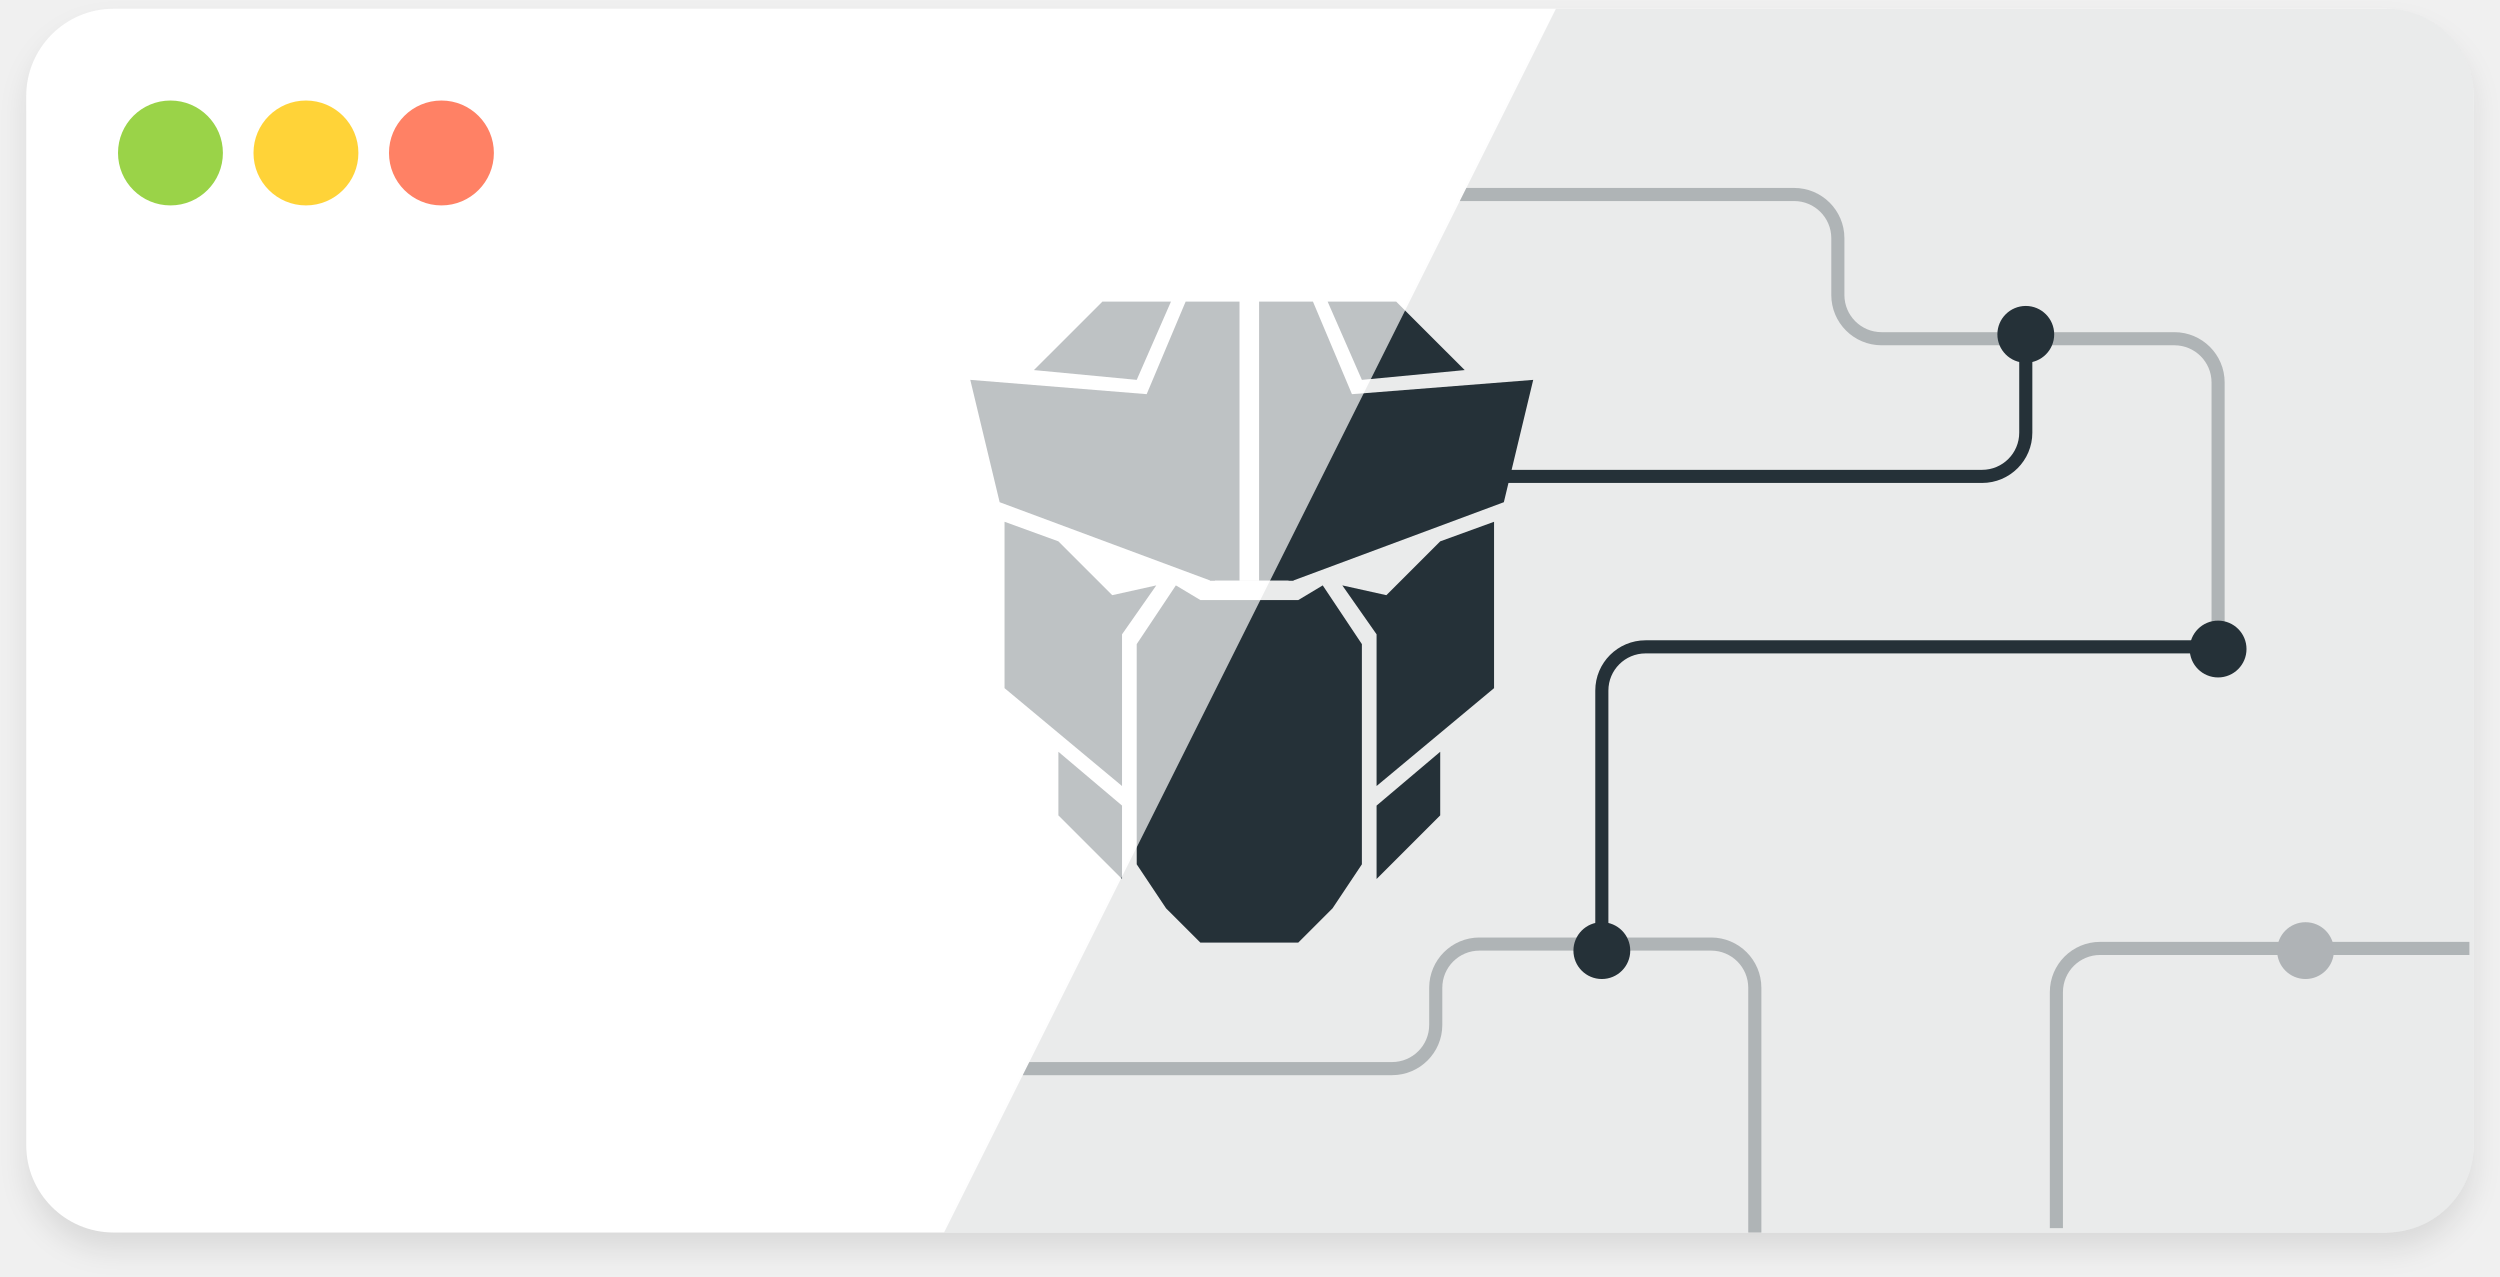
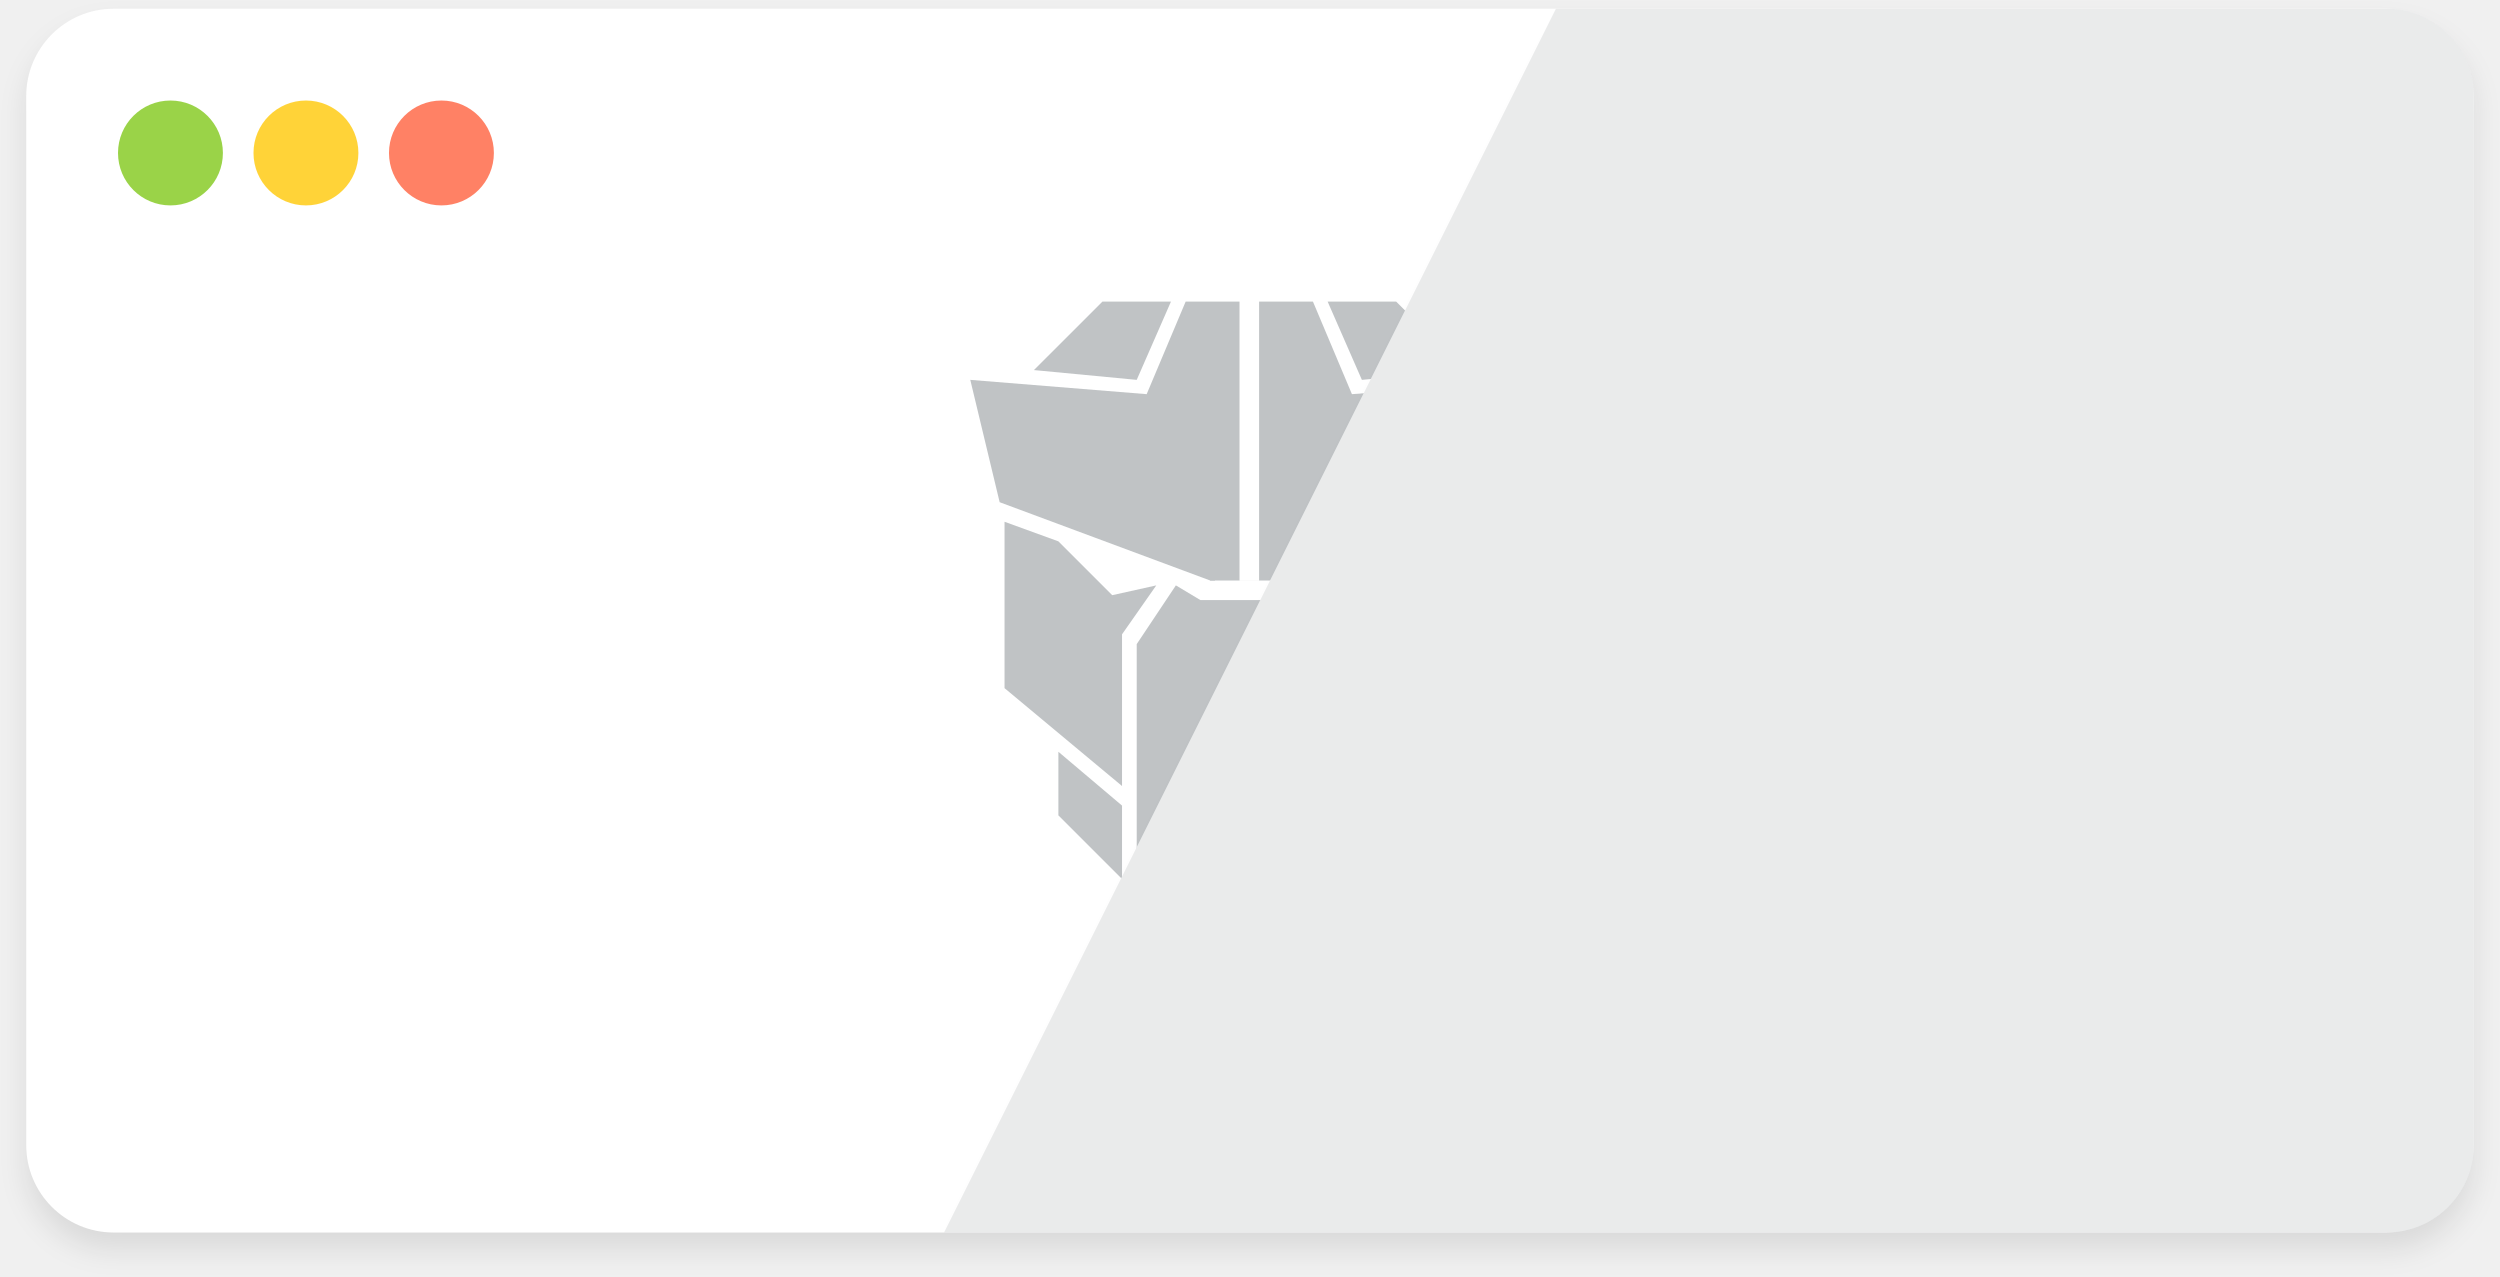
- <svg xmlns="http://www.w3.org/2000/svg" width="572" height="292" viewBox="0 0 572 292" fill="none">
+ <svg xmlns="http://www.w3.org/2000/svg" width="572" height="292" fill="none">
  <g filter="url(#filter0_d)">
-     <rect x="6" y="2" width="560" height="280" rx="20" fill="white" />
+     <rect x="6" y="2" width="560" height="280" rx="20" fill="#fff" />
  </g>
-   <mask id="mask0" mask-type="alpha" maskUnits="userSpaceOnUse" x="6" y="2" width="560" height="280">
-     <rect x="6" y="2" width="560" height="280" rx="20" fill="white" />
+   <mask id="a" maskUnits="userSpaceOnUse" x="6" y="2" width="560" height="280">
+     <rect x="6" y="2" width="560" height="280" rx="20" fill="#fff" />
  </mask>
-   <g mask="url(#mask0)">
-     <g opacity="0.1" filter="url(#filter1_d)">
-       <path d="M356 2H566V282H216L356 2Z" fill="#253138" />
-     </g>
+   <g opacity=".1" filter="url(#filter1_d)" mask="url(#a)">
+     <path d="M356 2h210v280H216L356 2z" fill="#253138" />
  </g>
-   <mask id="mask1" mask-type="alpha" maskUnits="userSpaceOnUse" x="216" y="2" width="350" height="280">
-     <path d="M356 2H566V282H216L356 2Z" fill="black" />
+   <mask id="b" maskUnits="userSpaceOnUse" x="216" y="2" width="350" height="280">
+     <path d="M356 2h210v280H216L356 2z" fill="#000" />
  </mask>
-   <g mask="url(#mask1)">
-     <path opacity="0.3" d="M234 244.5H318.5C324.023 244.5 328.5 240.023 328.5 234.5V226C328.5 220.477 332.977 216 338.5 216H391.5C397.023 216 401.5 220.477 401.5 226V283" stroke="#253138" stroke-width="3" />
-     <path opacity="0.3" d="M333 44.5H410.5C416.023 44.5 420.5 48.977 420.5 54.5V67.5C420.5 73.023 424.977 77.5 430.5 77.5H497.5C503.023 77.5 507.5 81.977 507.5 87.5V151" stroke="#253138" stroke-width="3" />
-     <path d="M344.5 109H453.5C459.023 109 463.5 104.523 463.5 99V77" stroke="#253138" stroke-width="3" />
-     <path d="M366.5 215V158C366.5 152.477 370.977 148 376.5 148H507" stroke="#253138" stroke-width="3" />
-     <path opacity="0.3" d="M470.5 281V227C470.5 221.477 474.977 217 480.5 217H565" stroke="#253138" stroke-width="3" />
+   <g mask="url(#b)">
+     <path opacity=".3" d="M234 244.5h84.5c5.523 0 10-4.477 10-10V226c0-5.523 4.477-10 10-10h53c5.523 0 10 4.477 10 10v57M333 44.5h77.5c5.523 0 10 4.477 10 10v13c0 5.523 4.477 10 10 10h67c5.523 0 10 4.477 10 10V151" stroke="#253138" stroke-width="3" />
+     <path d="M344.5 109h109c5.523 0 10-4.477 10-10V77m-97 138v-57c0-5.523 4.477-10 10-10H507" stroke="#253138" stroke-width="3" />
+     <path opacity=".3" d="M470.5 281v-54c0-5.523 4.477-10 10-10H565" stroke="#253138" stroke-width="3" />
    <circle cx="507.5" cy="148.5" r="6.5" fill="#253138" />
    <circle cx="527.5" cy="217.5" r="6.5" fill="#AFB3B6" />
    <circle cx="366.5" cy="217.5" r="6.5" fill="#253138" />
    <circle cx="463.5" cy="76.5" r="6.5" fill="#253138" />
-     <path d="M317.2 136.176L307.12 133.937L314.96 145.133V179.841L341.84 157.449V119.382L329.52 123.861L317.2 136.176Z" fill="#253138" />
-     <path d="M254.48 136.176L264.56 133.937L256.72 145.133V179.841L229.84 157.449V119.382L242.16 123.861L254.48 136.176Z" fill="#253138" />
-     <path fill-rule="evenodd" clip-rule="evenodd" d="M260.08 147.372L269.04 133.937L274.64 137.296H297.04L302.64 133.937L311.6 147.372V197.755L304.88 207.831L297.04 215.668H274.64L266.8 207.831L260.08 197.755V147.372Z" fill="#253138" />
-     <path d="M314.96 201.113L329.52 186.559V172.004L314.96 184.319V201.113Z" fill="#253138" />
-     <path d="M256.72 201.113L242.16 186.559V172.004L256.72 184.319V201.113Z" fill="#253138" />
-     <path fill-rule="evenodd" clip-rule="evenodd" d="M288.08 132.817V69L300.4 69L309.36 90.272L295.92 132.818H276.88L262.32 90.272L271.28 69L283.6 69V132.817H288.08Z" fill="#253138" />
-     <path d="M276.88 132.818L228.72 114.904L222 86.914L263.44 90.272L278 132.818H276.88Z" fill="#253138" />
-     <path d="M295.92 132.818L344.08 114.904L350.8 86.914L308.24 90.272L294.8 132.818H295.92Z" fill="#253138" />
-     <path d="M311.6 86.914L335.12 84.674L319.44 69H303.76L311.6 86.914Z" fill="#253138" />
-     <path d="M260.08 86.914L236.56 84.674L252.24 69H267.92L260.08 86.914Z" fill="#253138" />
+     <path d="M317.2 136.176l-10.08-2.239 7.84 11.196v34.708l26.88-22.392v-38.067l-12.32 4.479-12.32 12.315zm-62.72 0l10.08-2.239-7.84 11.196v34.708l-26.88-22.392v-38.067l12.32 4.479 12.32 12.315z" fill="#253138" />
+     <path fill-rule="evenodd" clip-rule="evenodd" d="M260.08 147.372l8.96-13.435 5.6 3.359h22.4l5.6-3.359 8.96 13.435v50.383l-6.72 10.076-7.84 7.837h-22.4l-7.84-7.837-6.72-10.076v-50.383z" fill="#253138" />
+     <path d="M314.96 201.113l14.56-14.554v-14.555l-14.56 12.315v16.794zm-58.24 0l-14.56-14.554v-14.555l14.56 12.315v16.794z" fill="#253138" />
+     <path fill-rule="evenodd" clip-rule="evenodd" d="M288.08 132.817V69h12.32l8.96 21.272-13.44 42.546h-19.04l-14.56-42.546L271.28 69h12.32v63.817h4.48z" fill="#253138" />
+     <path d="M276.88 132.818l-48.16-17.914-6.72-27.99 41.44 3.358L278 132.819h-1.12zm19.04 0l48.16-17.914 6.72-27.99-42.56 3.358-13.44 42.546h1.12zm15.68-45.904l23.52-2.24L319.44 69h-15.68l7.84 17.914zm-51.52 0l-23.52-2.24L252.24 69h15.68l-7.84 17.914z" fill="#253138" />
  </g>
-   <mask id="mask2" mask-type="alpha" maskUnits="userSpaceOnUse" x="6" y="2" width="350" height="280">
-     <path d="M6 22C6 10.954 14.954 2 26 2H356L216 282H26C14.954 282 6 273.046 6 262V22Z" fill="#F8F9FA" fill-opacity="0.3" />
+   <mask id="c" maskUnits="userSpaceOnUse" x="6" y="2" width="350" height="280">
+     <path d="M6 22C6 10.954 14.954 2 26 2h330L216 282H26c-11.046 0-20-8.954-20-20V22z" fill="#F8F9FA" fill-opacity=".3" />
  </mask>
-   <g mask="url(#mask2)">
-     <path d="M317.2 136.176L307.12 133.937L314.96 145.133V179.841L341.84 157.449V119.382L329.52 123.861L317.2 136.176Z" fill="#253138" />
-     <path d="M254.48 136.176L264.56 133.937L256.72 145.133V179.841L229.84 157.449V119.382L242.16 123.861L254.48 136.176Z" fill="#253138" />
-     <path fill-rule="evenodd" clip-rule="evenodd" d="M260.08 147.372L269.04 133.937L274.64 137.296H297.04L302.64 133.937L311.6 147.372V197.755L304.88 207.831L297.04 215.668H274.64L266.8 207.831L260.08 197.755V147.372Z" fill="#253138" />
-     <path d="M314.96 201.113L329.52 186.559V172.004L314.96 184.319V201.113Z" fill="#253138" />
-     <path d="M256.72 201.113L242.16 186.559V172.004L256.72 184.319V201.113Z" fill="#253138" />
-     <path fill-rule="evenodd" clip-rule="evenodd" d="M288.08 132.817V69L300.4 69L309.36 90.272L295.92 132.818H276.88L262.32 90.272L271.28 69L283.6 69V132.817H288.08Z" fill="#253138" />
-     <path d="M276.88 132.818L228.72 114.904L222 86.914L263.44 90.272L278 132.818H276.88Z" fill="#253138" />
-     <path d="M295.92 132.818L344.08 114.904L350.8 86.914L308.24 90.272L294.8 132.818H295.92Z" fill="#253138" />
-     <path d="M311.6 86.914L335.12 84.674L319.44 69H303.76L311.6 86.914Z" fill="#253138" />
-     <path d="M260.08 86.914L236.56 84.674L252.24 69H267.92L260.08 86.914Z" fill="#253138" />
+   <g mask="url(#c)" fill="#253138">
+     <path d="M317.2 136.176l-10.08-2.239 7.84 11.196v34.708l26.88-22.392v-38.067l-12.32 4.479-12.32 12.315zm-62.72 0l10.08-2.239-7.84 11.196v34.708l-26.88-22.392v-38.067l12.32 4.479 12.32 12.315z" />
+     <path fill-rule="evenodd" clip-rule="evenodd" d="M260.08 147.372l8.96-13.435 5.6 3.359h22.4l5.6-3.359 8.96 13.435v50.383l-6.72 10.076-7.84 7.837h-22.4l-7.84-7.837-6.72-10.076v-50.383z" />
+     <path d="M314.96 201.113l14.56-14.554v-14.555l-14.56 12.315v16.794zm-58.24 0l-14.56-14.554v-14.555l14.56 12.315v16.794z" />
+     <path fill-rule="evenodd" clip-rule="evenodd" d="M288.08 132.817V69h12.32l8.96 21.272-13.44 42.546h-19.04l-14.56-42.546L271.28 69h12.32v63.817h4.48z" />
+     <path d="M276.88 132.818l-48.16-17.914-6.72-27.99 41.44 3.358L278 132.819h-1.12zm19.04 0l48.16-17.914 6.72-27.99-42.56 3.358-13.44 42.546h1.12zm15.68-45.904l23.52-2.24L319.44 69h-15.68l7.84 17.914zm-51.52 0l-23.52-2.24L252.24 69h15.68l-7.84 17.914z" />
  </g>
  <circle cx="39" cy="35" r="12" fill="#9AD348" />
  <circle cx="70" cy="35" r="12" fill="#FFD338" />
  <circle cx="101" cy="35" r="12" fill="#FF8165" />
  <defs>
    <filter id="filter0_d" x="0" y="0" width="572" height="292" filterUnits="userSpaceOnUse" color-interpolation-filters="sRGB">
      <feFlood flood-opacity="0" result="BackgroundImageFix" />
-       <feColorMatrix in="SourceAlpha" type="matrix" values="0 0 0 0 0 0 0 0 0 0 0 0 0 0 0 0 0 0 127 0" />
+       <feColorMatrix in="SourceAlpha" values="0 0 0 0 0 0 0 0 0 0 0 0 0 0 0 0 0 0 127 0" />
      <feOffset dy="4" />
      <feGaussianBlur stdDeviation="3" />
-       <feColorMatrix type="matrix" values="0 0 0 0 0 0 0 0 0 0 0 0 0 0 0 0 0 0 0.09 0" />
-       <feBlend mode="normal" in2="BackgroundImageFix" result="effect1_dropShadow" />
-       <feBlend mode="normal" in="SourceGraphic" in2="effect1_dropShadow" result="shape" />
+       <feColorMatrix values="0 0 0 0 0 0 0 0 0 0 0 0 0 0 0 0 0 0 0.09 0" />
+       <feBlend in2="BackgroundImageFix" result="effect1_dropShadow" />
+       <feBlend in="SourceGraphic" in2="effect1_dropShadow" result="shape" />
    </filter>
    <filter id="filter1_d" x="210" y="0" width="362" height="292" filterUnits="userSpaceOnUse" color-interpolation-filters="sRGB">
      <feFlood flood-opacity="0" result="BackgroundImageFix" />
-       <feColorMatrix in="SourceAlpha" type="matrix" values="0 0 0 0 0 0 0 0 0 0 0 0 0 0 0 0 0 0 127 0" />
+       <feColorMatrix in="SourceAlpha" values="0 0 0 0 0 0 0 0 0 0 0 0 0 0 0 0 0 0 127 0" />
      <feOffset dy="4" />
      <feGaussianBlur stdDeviation="3" />
-       <feColorMatrix type="matrix" values="0 0 0 0 0 0 0 0 0 0 0 0 0 0 0 0 0 0 0.09 0" />
-       <feBlend mode="normal" in2="BackgroundImageFix" result="effect1_dropShadow" />
-       <feBlend mode="normal" in="SourceGraphic" in2="effect1_dropShadow" result="shape" />
+       <feColorMatrix values="0 0 0 0 0 0 0 0 0 0 0 0 0 0 0 0 0 0 0.09 0" />
+       <feBlend in2="BackgroundImageFix" result="effect1_dropShadow" />
+       <feBlend in="SourceGraphic" in2="effect1_dropShadow" result="shape" />
    </filter>
  </defs>
</svg>
